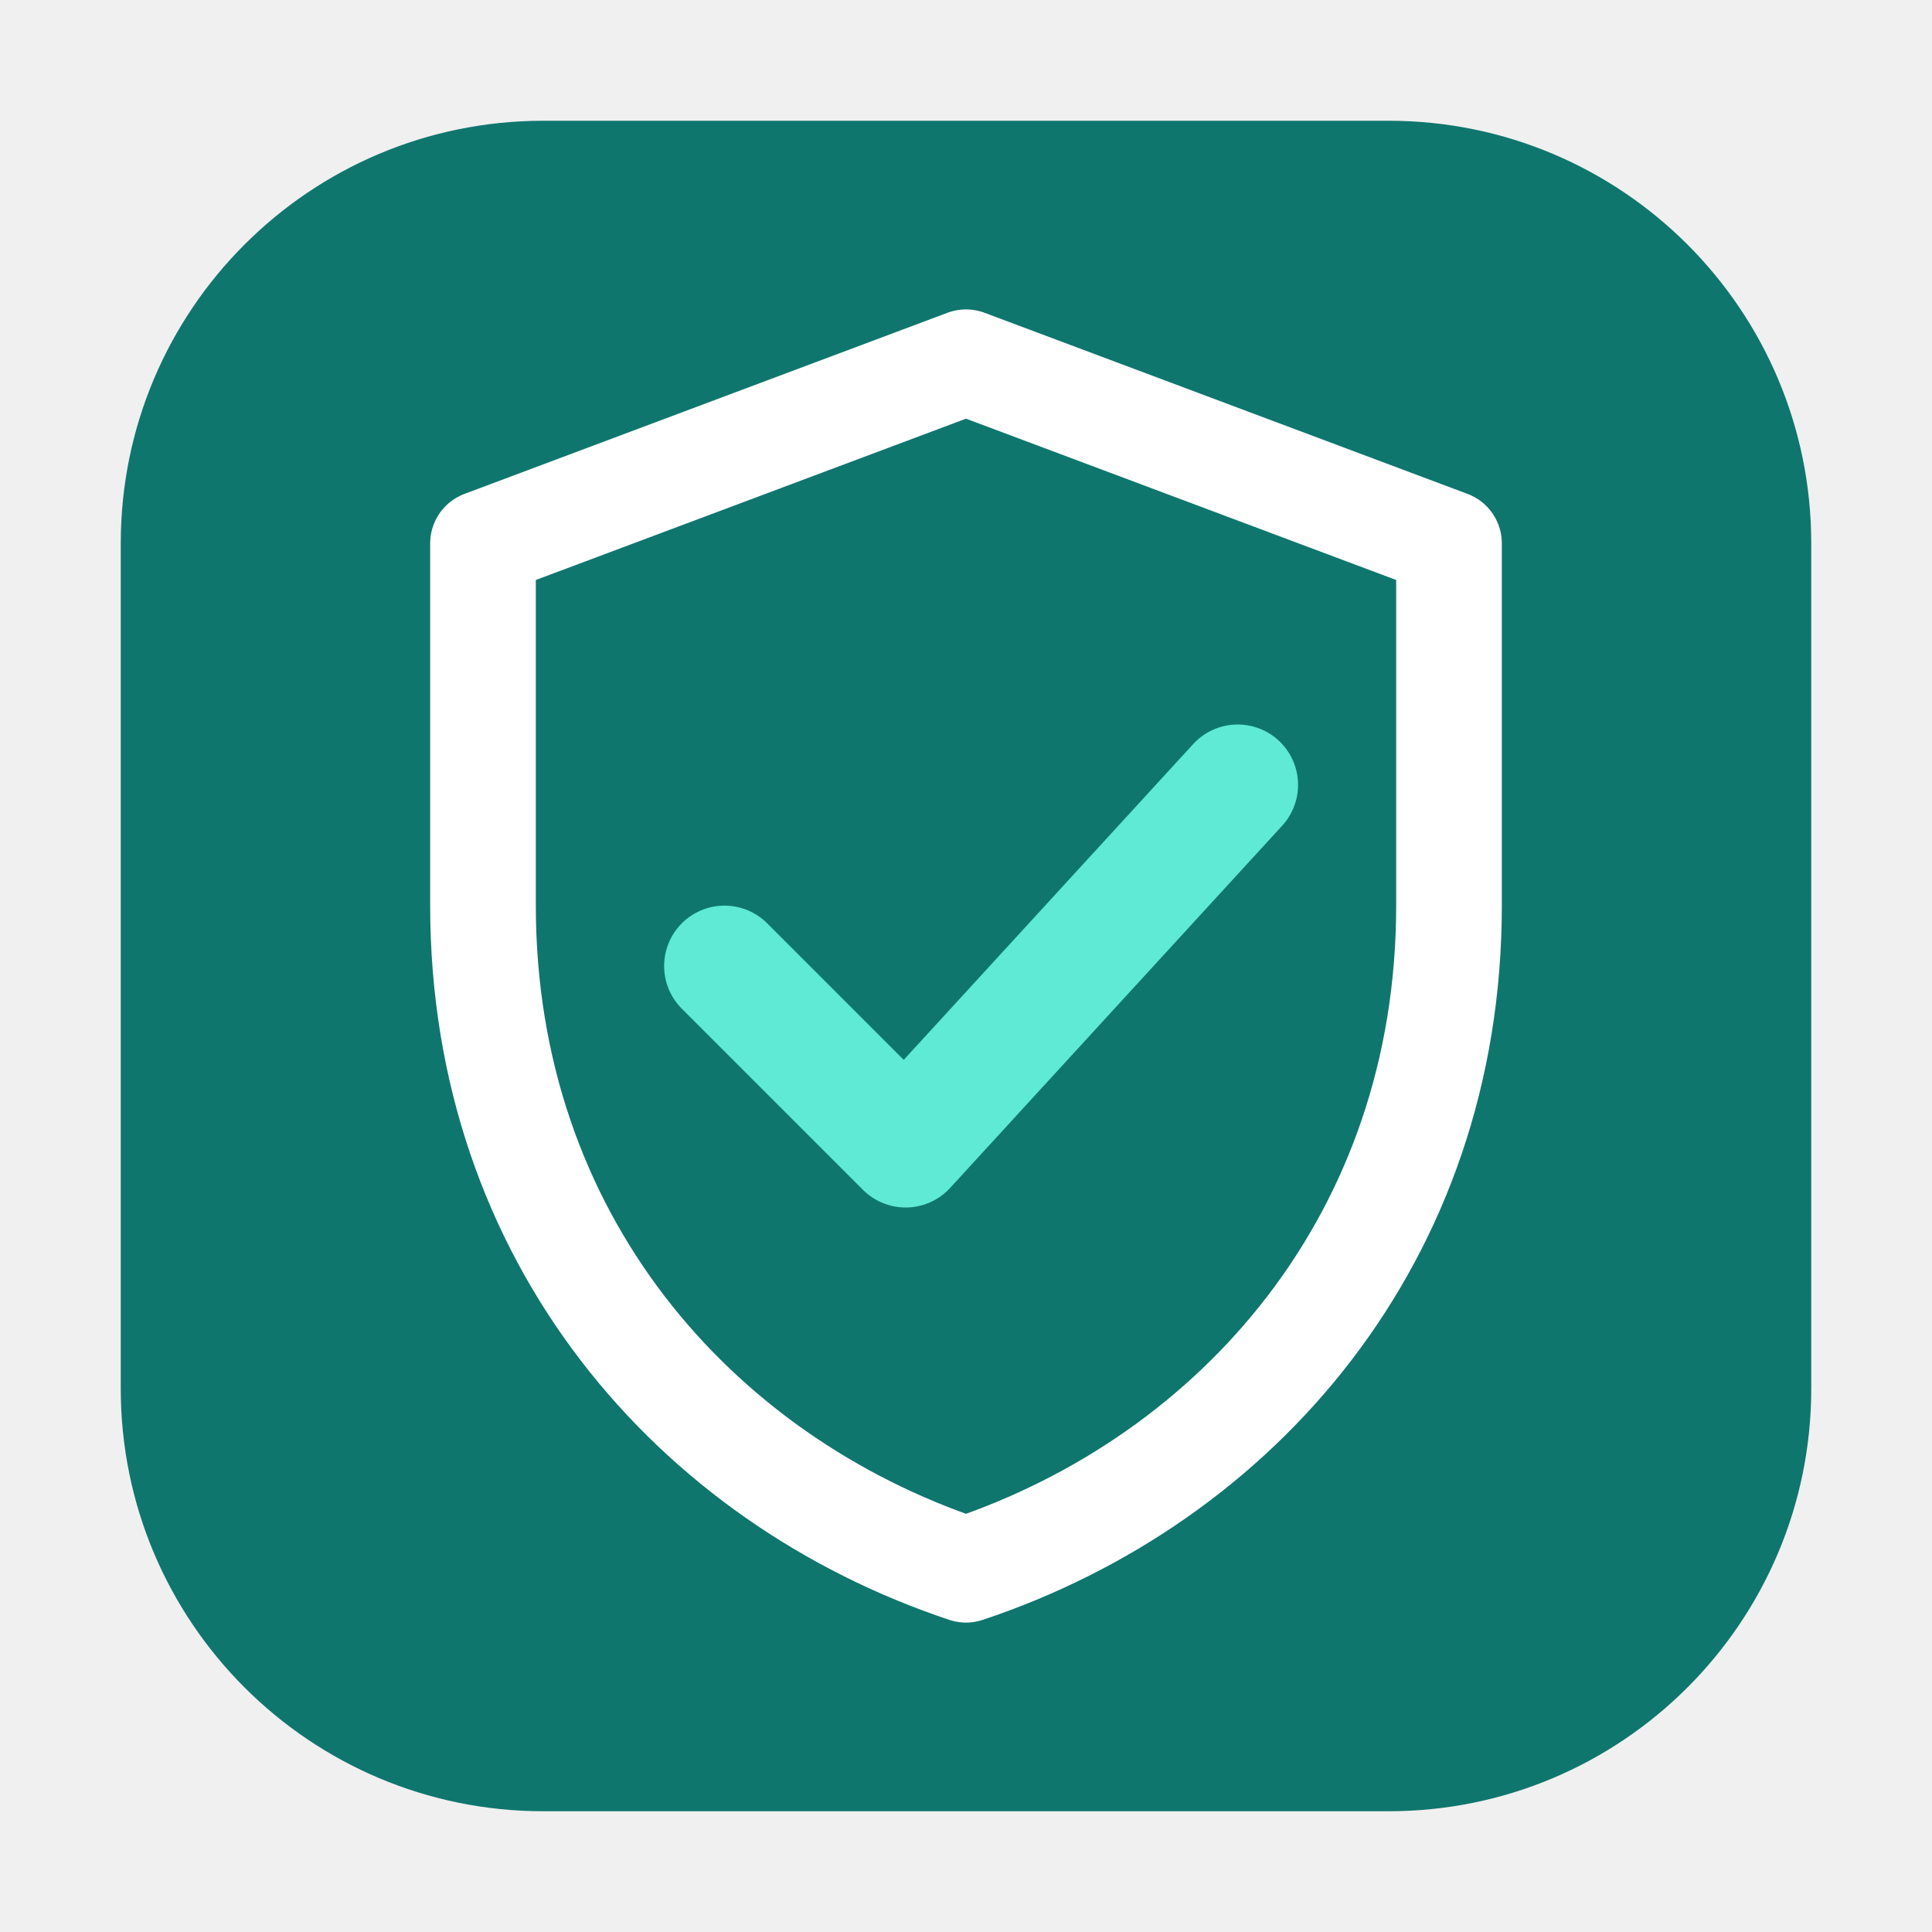
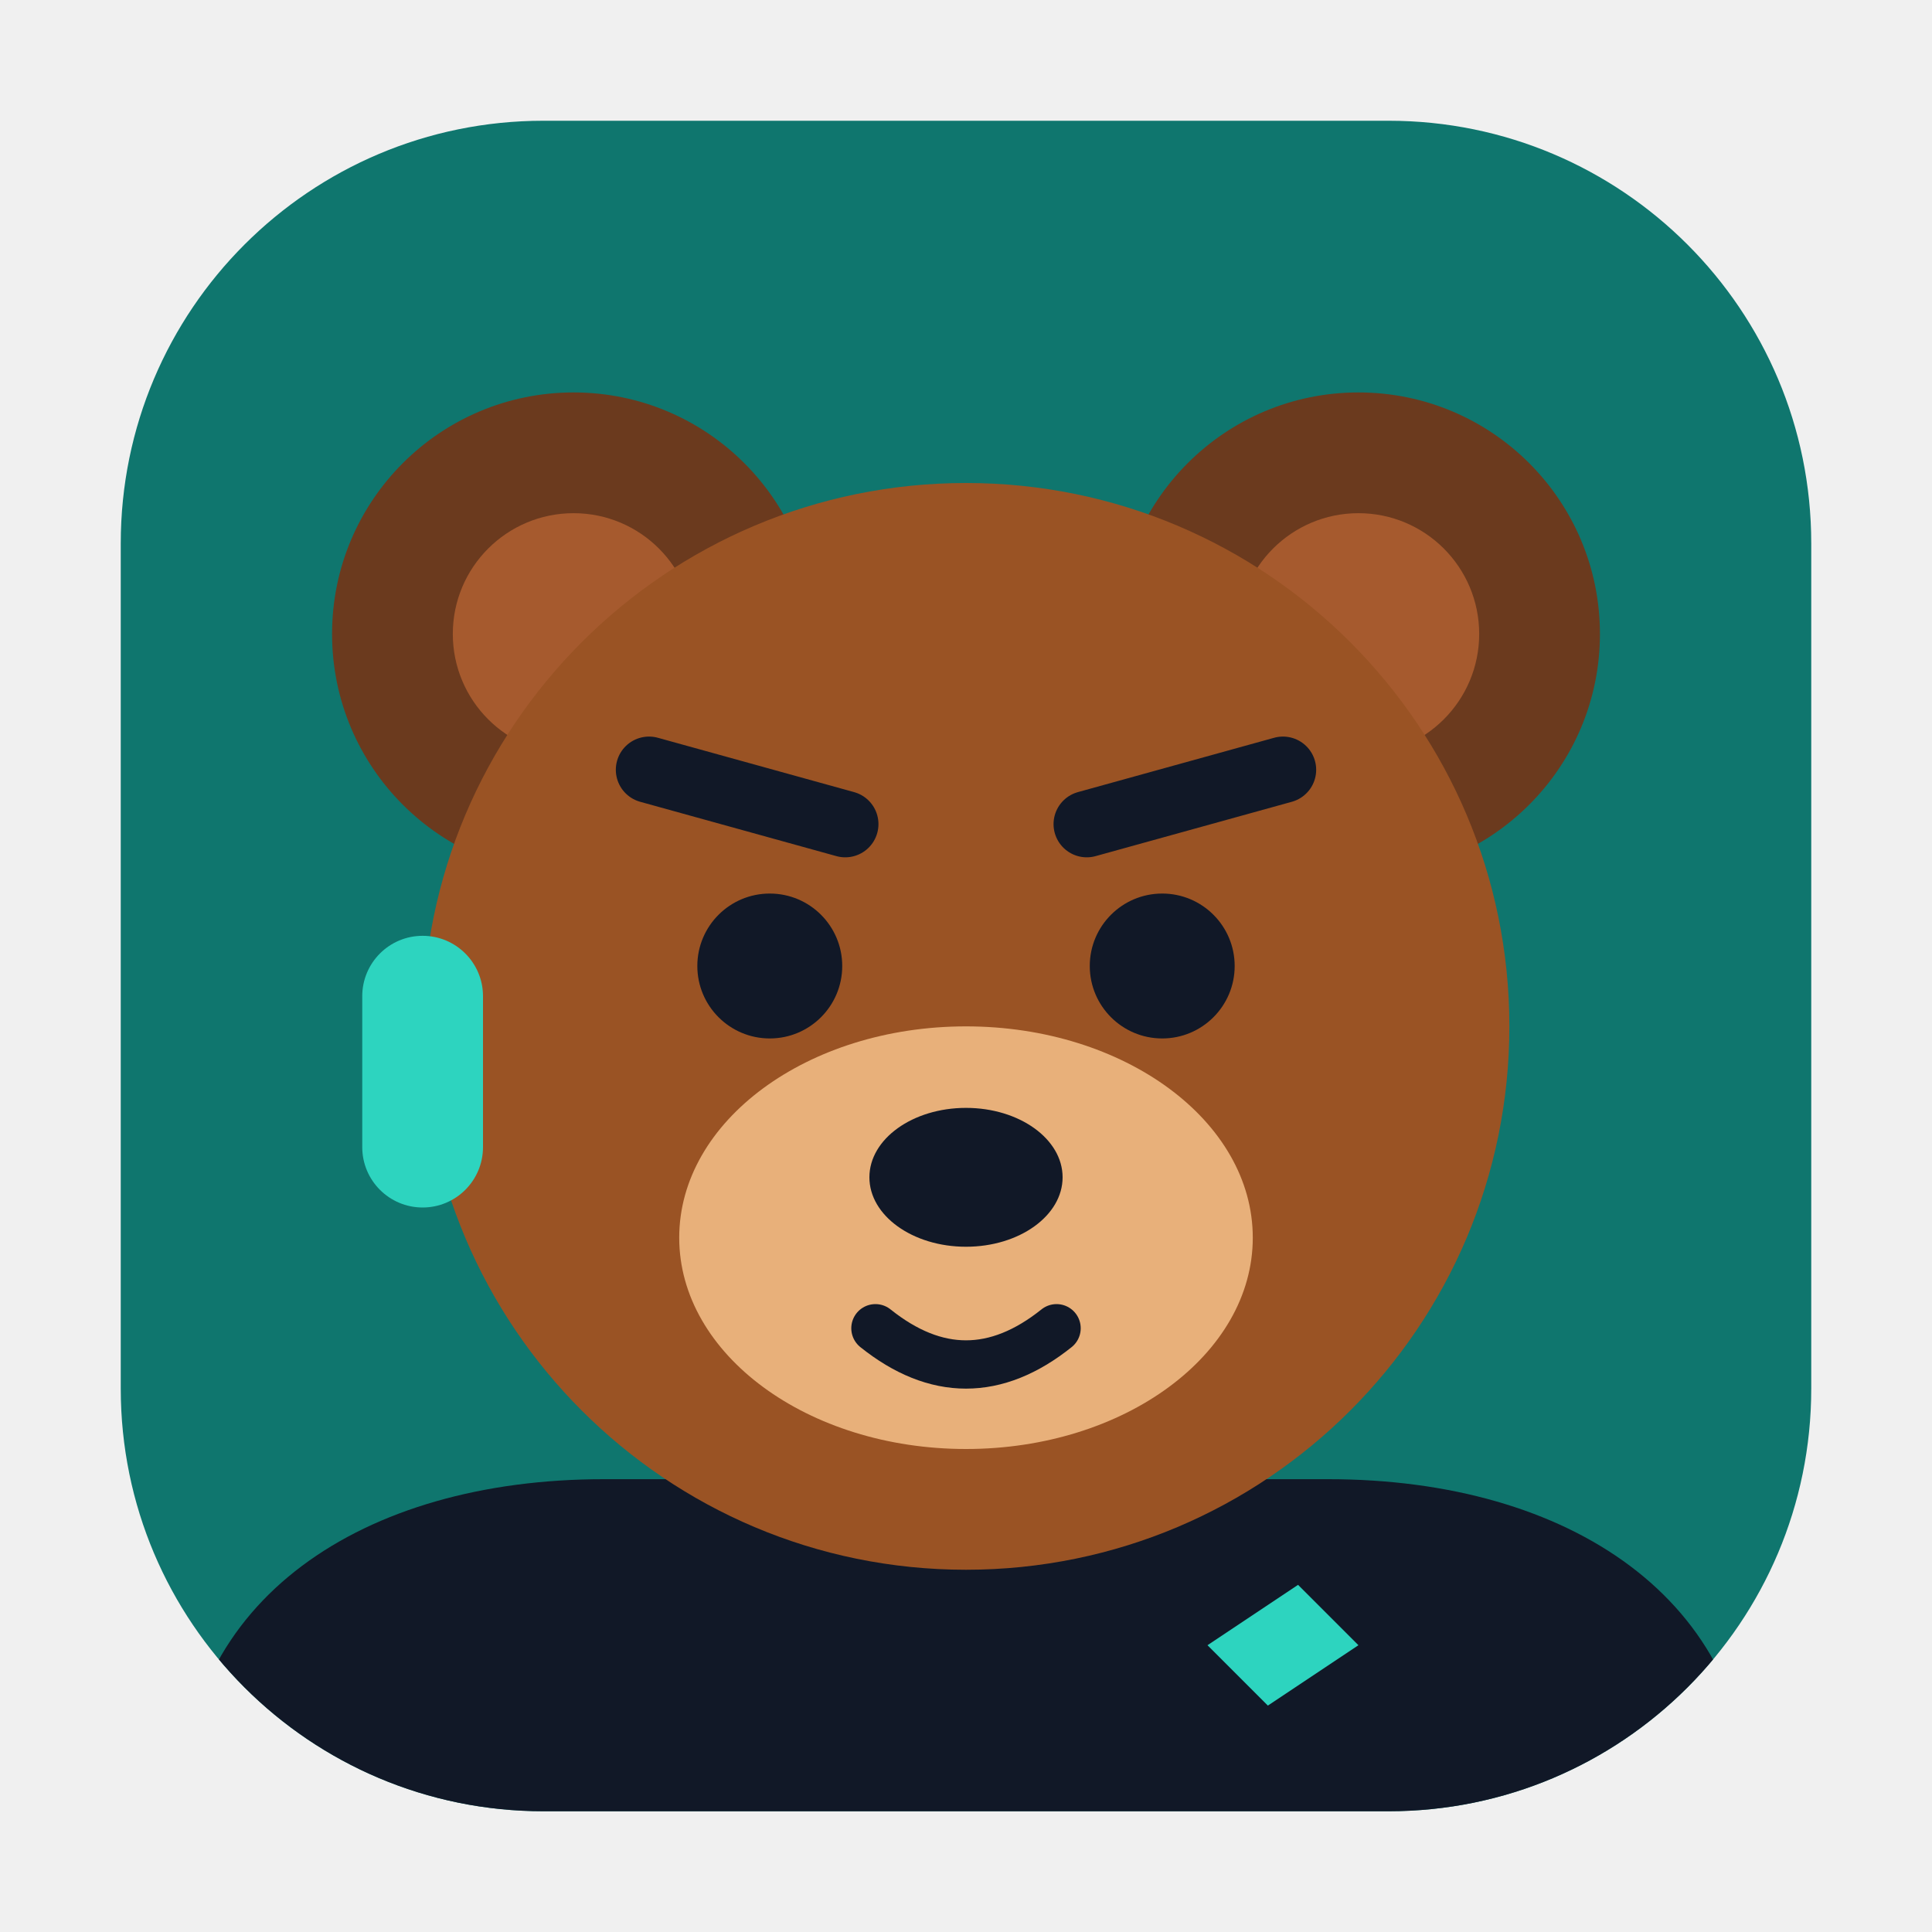
<svg xmlns="http://www.w3.org/2000/svg" viewBox="0 0 64 64" width="64" height="64">
+   <defs>
+     <clipPath id="tile">
+       <rect x="4" y="4" width="56" height="56" rx="14" />
+     </clipPath>
+   </defs>
  <rect x="4" y="4" width="56" height="56" rx="14" fill="#0F766E" />
-   <path d="M32 12 16 18v12c0 11 7 19 16 22 9-3 16-11 16-22V18L32 12z" fill="none" stroke="#FFFFFF" stroke-width="3.5" stroke-linejoin="round" />
-   <path d="M24 32l6 6 11-12" fill="none" stroke="#5EEAD4" stroke-width="4" stroke-linecap="round" stroke-linejoin="round" />
+   <g clip-path="url(#tile)">
+     <path d="M6 64V60c0-7 6-11 14-11h24c8 0 14 4 14 11v4z" fill="#111827" />
+     <path d="M40 54.5l3-2 2 2-3 2z" fill="#2DD4BF" />
+   </g>
+   <circle cx="19" cy="21" r="8" fill="#6B3A1E" />
+   <circle cx="45" cy="21" r="8" fill="#6B3A1E" />
+   <circle cx="19" cy="21" r="4" fill="#A65A2E" />
+   <circle cx="45" cy="21" r="4" fill="#A65A2E" />
+   <circle cx="32" cy="34" r="18" fill="#9A5324" />
+   <rect x="12" y="31" width="4" height="9" rx="2" fill="#2DD4BF" />
+   <ellipse cx="32" cy="41" rx="9.5" ry="7" fill="#E8B07A" />
+   <path d="M21.5 25.5l6.5 1.8M42.5 25.5l-6.5 1.8" stroke="#111827" stroke-width="2.2" stroke-linecap="round" />
+   <circle cx="25.5" cy="32" r="2.4" fill="#111827" />
+   <circle cx="38.5" cy="32" r="2.4" fill="#111827" />
+   <ellipse cx="32" cy="39" rx="3.2" ry="2.3" fill="#111827" />
+   <path d="M29 44c2 1.6 4 1.6 6 0" fill="none" stroke="#111827" stroke-width="1.6" stroke-linecap="round" />
</svg>
